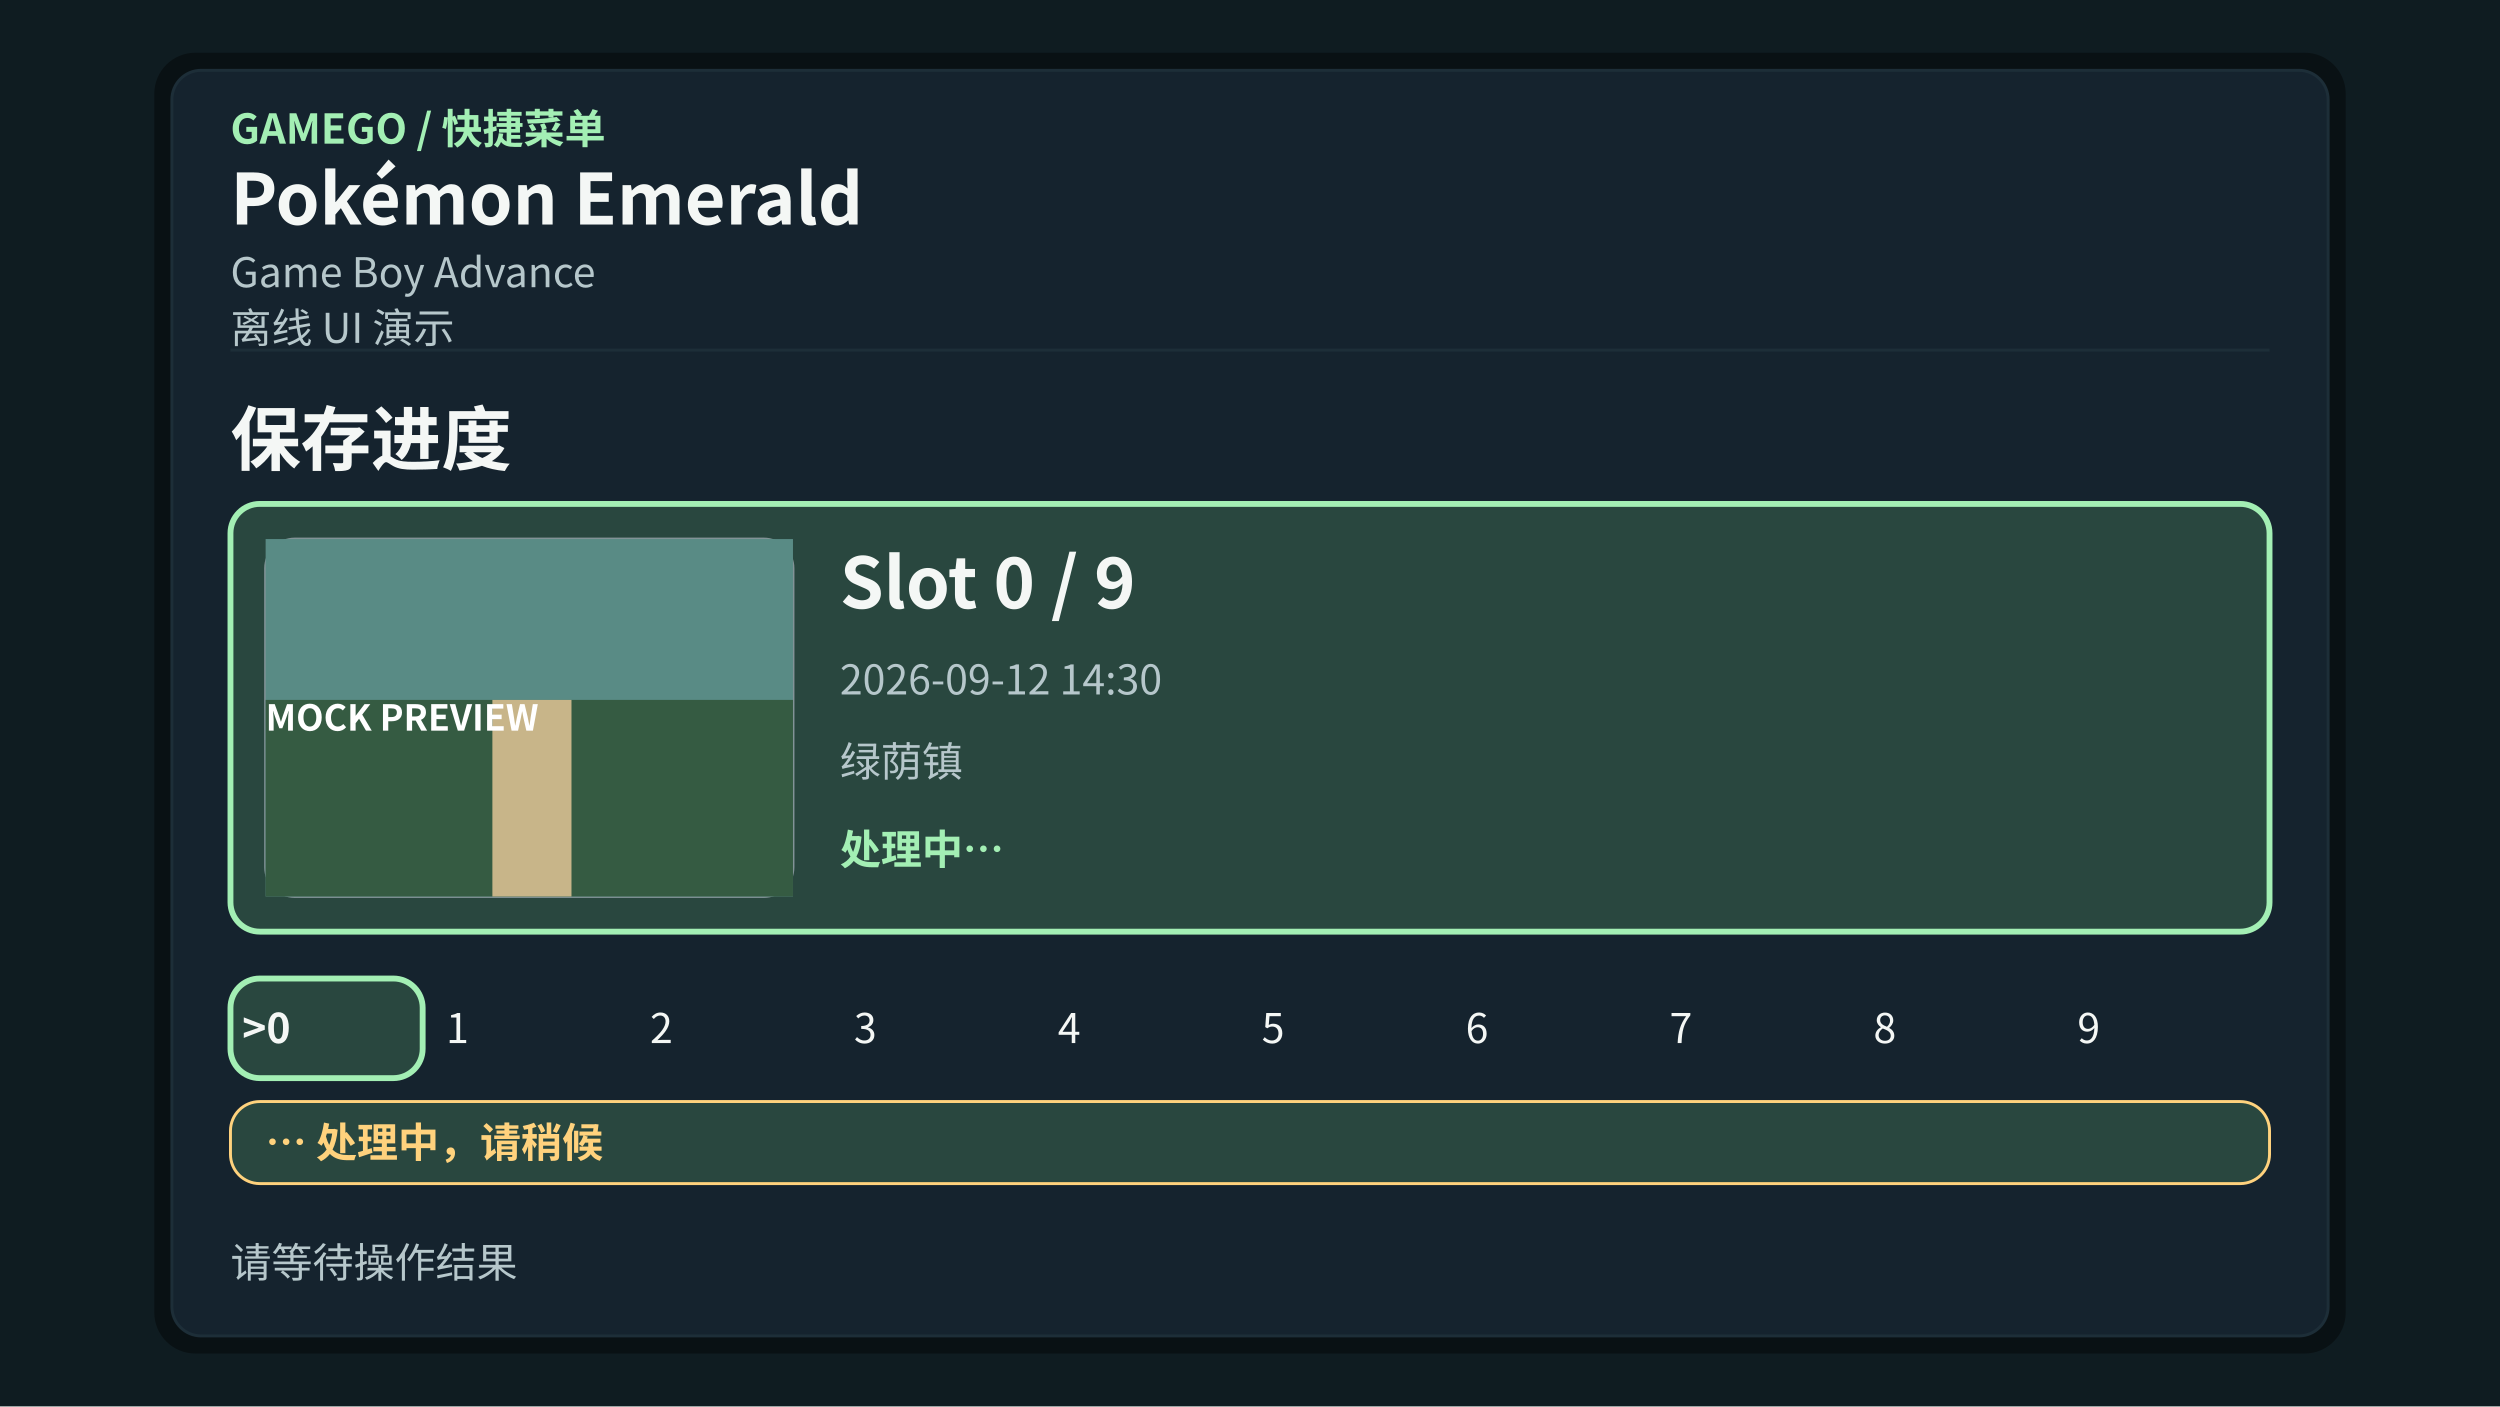
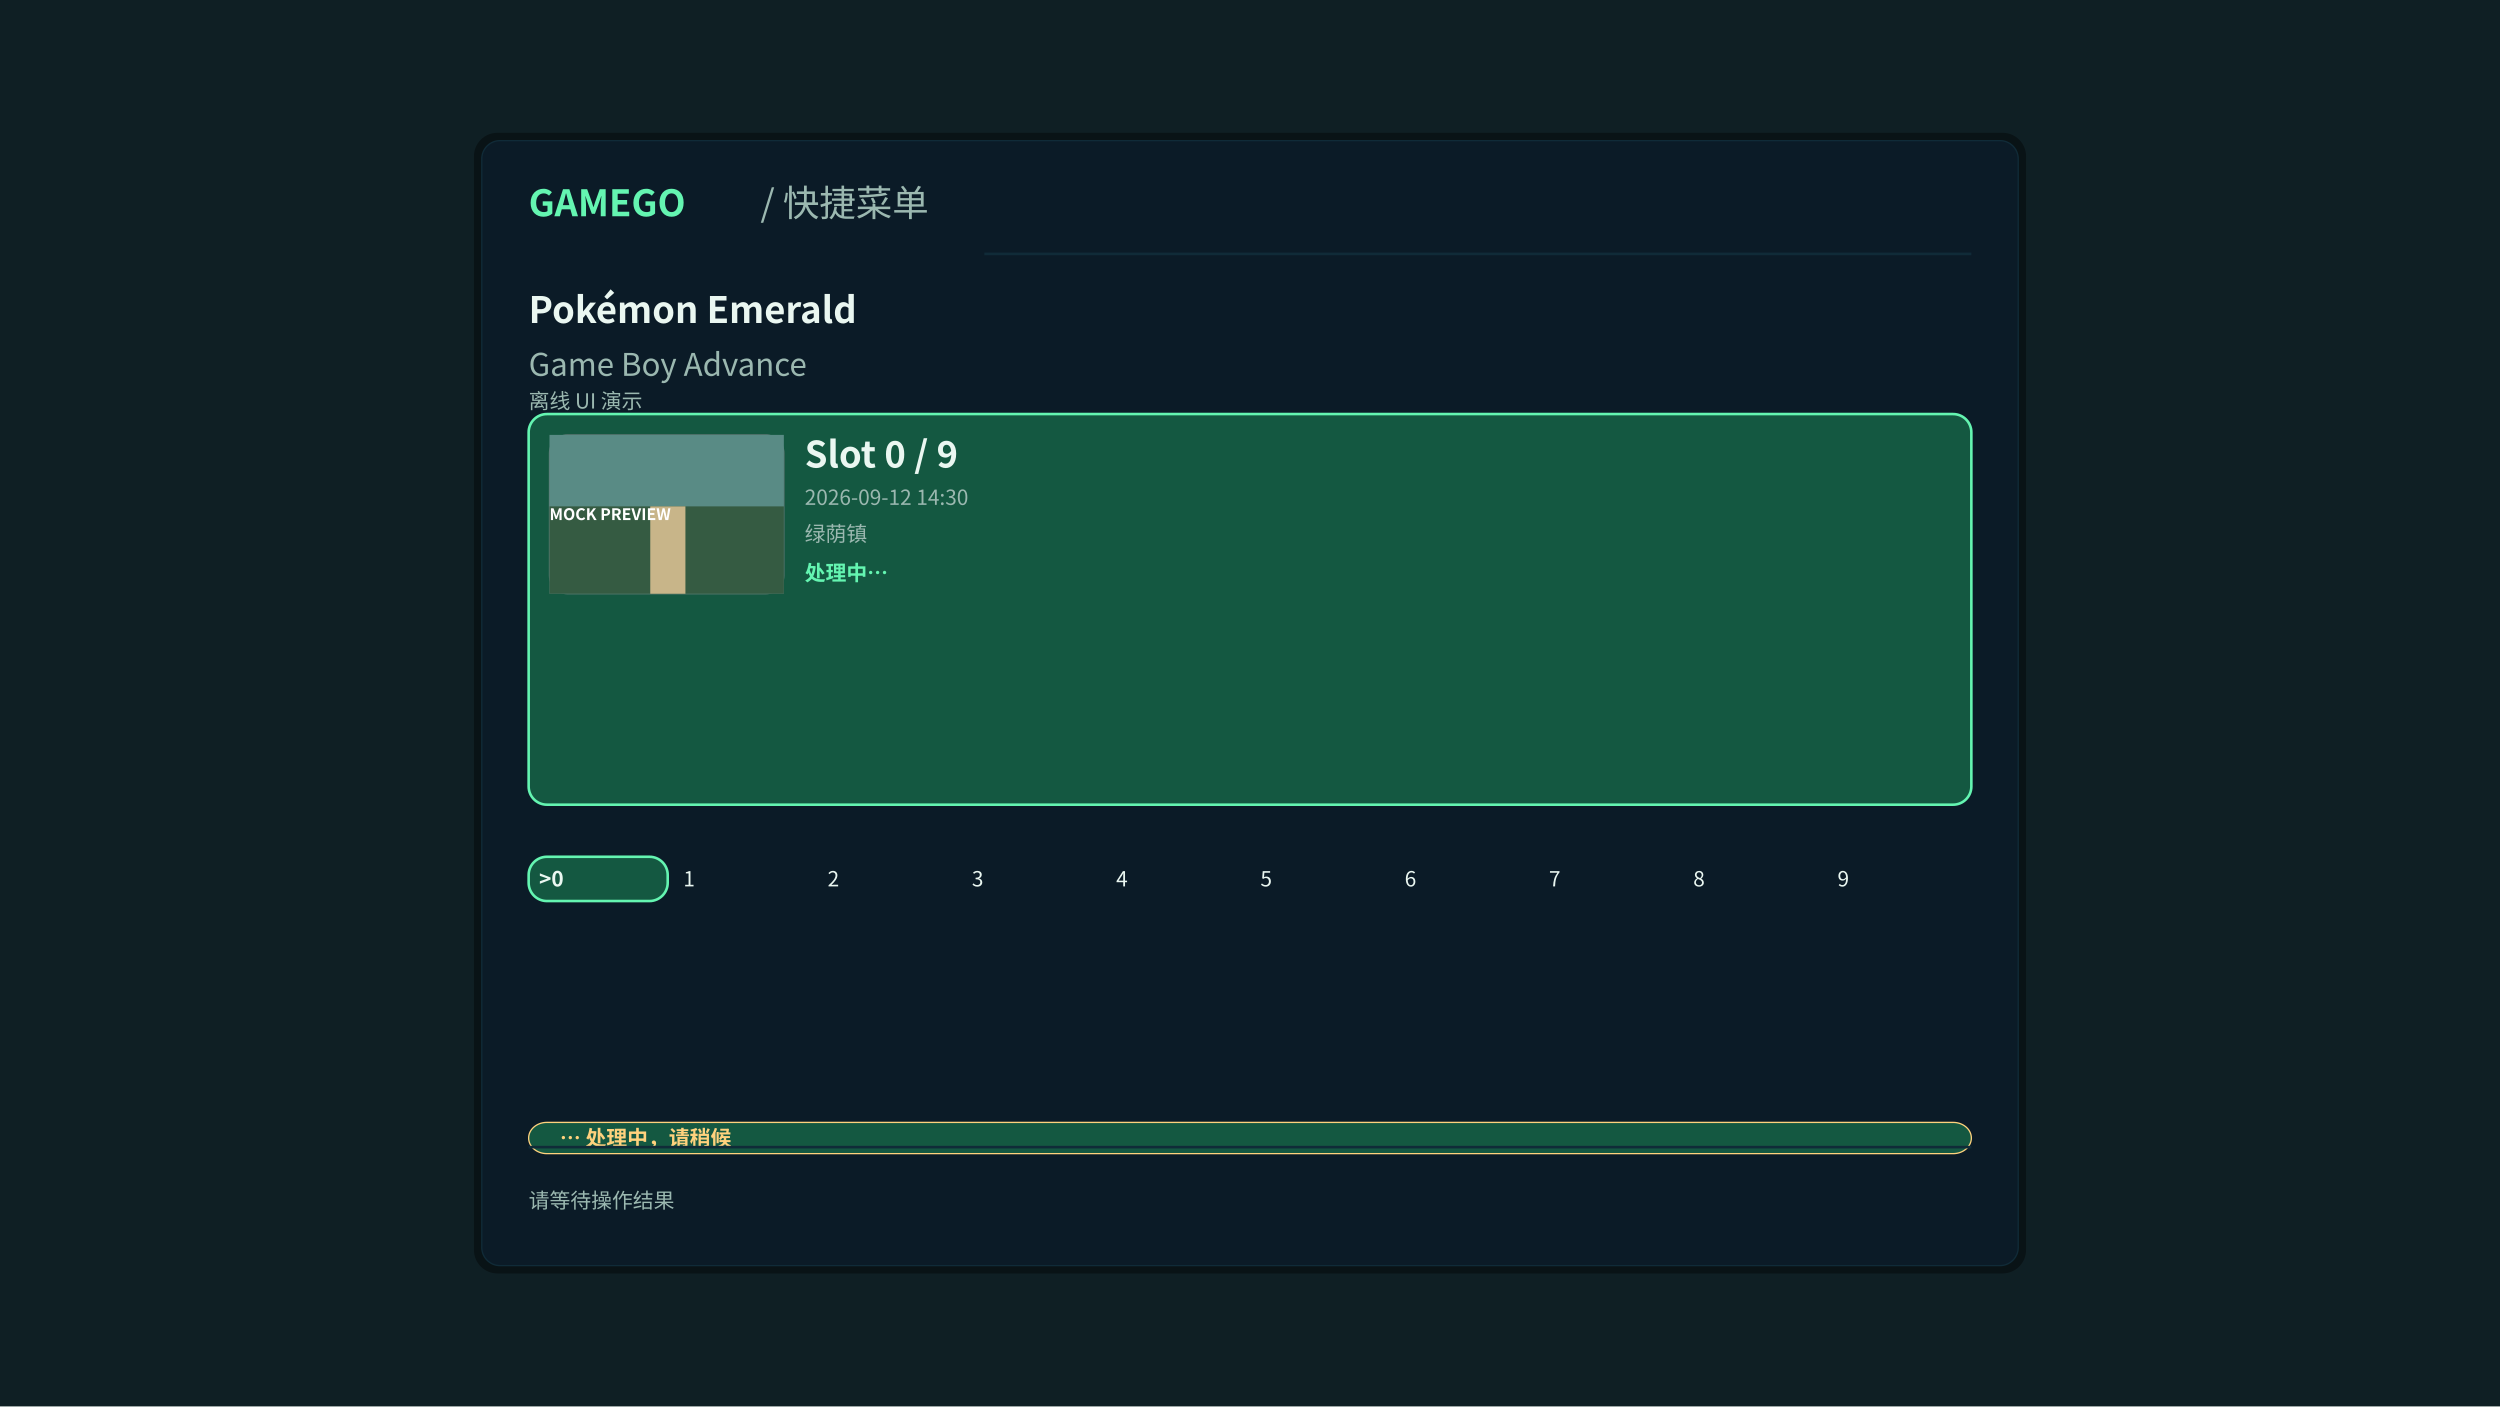
<svg xmlns="http://www.w3.org/2000/svg" width="1920" height="1080" viewBox="0 0 1920 1080">
  <rect width="100%" height="100%" fill="#456657" />
-   <rect x="0" y="0" width="1920" height="1080" rx="0" fill="#071018" fill-opacity="0.851" stroke="#000000" stroke-opacity="0" stroke-width="0" />
-   <rect x="118.5" y="40.5" width="1683" height="999" rx="31.5" fill="#000000" fill-opacity="0.4" stroke="#000000" stroke-opacity="0" stroke-width="0" />
-   <rect x="132" y="54" width="1656" height="972" rx="22.5" fill="#15232e" fill-opacity="1" stroke="#1d2e38" stroke-opacity="1" stroke-width="2.25" />
+   <rect x="0" y="0" width="1920" height="1080" rx="0" fill="#07131c" fill-opacity="0.851" stroke="#000000" stroke-opacity="0" stroke-width="0" />
+   <rect x="364" y="102" width="1192" height="876" rx="18" fill="#000000" fill-opacity="0.4" stroke="#000000" stroke-opacity="0" stroke-width="0" />
+   <rect x="370" y="108" width="1180" height="864" rx="14" fill="#0b1b27" fill-opacity="1" stroke="#102b38" stroke-opacity="1" stroke-width="1" />
  <defs>
    <clipPath id="c0">
-       <rect x="177" y="81" width="1566" height="36" />
+       <rect x="406" y="140" width="170" height="32" />
    </clipPath>
  </defs>
-   <text x="177" y="110.34" fill="#a3efb4" font-size="31.5" font-weight="600" font-family="PingFang SC,Noto Sans CJK SC,sans-serif" clip-path="url(#c0)">GAMEGO  /  快捷菜单</text>
+   <text x="406" y="166.08" fill="#64f5b1" font-size="28" font-weight="600" font-family="PingFang SC,Noto Sans CJK SC,sans-serif" clip-path="url(#c0)">GAMEGO</text>
  <defs>
    <clipPath id="c1">
-       <rect x="177" y="121.5" width="1566" height="63" />
+       <rect x="584" y="140" width="930" height="32" />
    </clipPath>
  </defs>
-   <text x="177" y="172.44" fill="#f4f7f5" font-size="54" font-weight="600" font-family="PingFang SC,Noto Sans CJK SC,sans-serif" clip-path="url(#c1)">Pokémon Emerald</text>
+   <text x="584" y="166.08" fill="#9bb8b0" font-size="28" font-weight="400" font-family="PingFang SC,Noto Sans CJK SC,sans-serif" clip-path="url(#c1)">/  快捷菜单</text>
+   <rect x="756" y="194" width="758" height="2" rx="0" fill="#102b38" fill-opacity="1" stroke="#000000" stroke-opacity="0" stroke-width="0" />
  <defs>
    <clipPath id="c2">
-       <rect x="177" y="189" width="1566" height="40.5" />
+       <rect x="406" y="218" width="1108" height="40" />
    </clipPath>
  </defs>
-   <text x="177" y="220.59" fill="#b6c7cb" font-size="31.5" font-weight="400" font-family="PingFang SC,Noto Sans CJK SC,sans-serif" clip-path="url(#c2)">Game Boy Advance</text>
+   <text x="406" y="248.08" fill="#eaf7f1" font-size="28" font-weight="600" font-family="PingFang SC,Noto Sans CJK SC,sans-serif" clip-path="url(#c2)">Pokémon Emerald</text>
  <defs>
    <clipPath id="c3">
-       <rect x="177" y="234" width="1566" height="36" />
+       <rect x="406" y="264" width="1108" height="32" />
    </clipPath>
  </defs>
-   <text x="177" y="263.34" fill="#b6c7cb" font-size="31.5" font-weight="400" font-family="PingFang SC,Noto Sans CJK SC,sans-serif" clip-path="url(#c3)">离线 UI 演示</text>
-   <rect x="177" y="267.75" width="1566" height="2.25" rx="0" fill="#1d2e38" fill-opacity="1" stroke="#000000" stroke-opacity="0" stroke-width="0" />
+   <text x="406" y="288.64" fill="#9bb8b0" font-size="24" font-weight="400" font-family="PingFang SC,Noto Sans CJK SC,sans-serif" clip-path="url(#c3)">Game Boy Advance</text>
  <defs>
    <clipPath id="c4">
-       <rect x="177" y="297" width="1566" height="81" />
+       <rect x="406" y="296" width="1108" height="24" />
    </clipPath>
  </defs>
-   <text x="177" y="356.94" fill="#f4f7f5" font-size="54" font-weight="600" font-family="PingFang SC,Noto Sans CJK SC,sans-serif" clip-path="url(#c4)">保存进度</text>
-   <rect x="177" y="387" width="1566" height="328.5" rx="22.5" fill="#29473f" fill-opacity="1" stroke="#a3efb4" stroke-opacity="1" stroke-width="4.5" />
-   <rect x="204" y="414" width="405" height="274.5" rx="22.5" fill="#071018" fill-opacity="0.851" stroke="#829397" stroke-opacity="1" stroke-width="2.25" />
-   <rect x="204" y="414" width="405" height="274.5" rx="0" fill="#598b85" fill-opacity="1" stroke="#000000" stroke-opacity="0" stroke-width="0" />
-   <rect x="204" y="537.525" width="405" height="150.975" rx="0" fill="#355b42" fill-opacity="1" stroke="#000000" stroke-opacity="0" stroke-width="0" />
-   <rect x="378.15" y="537.525" width="60.75" height="150.975" rx="0" fill="#c8b589" fill-opacity="1" stroke="#000000" stroke-opacity="0" stroke-width="0" />
+   <text x="406" y="313.76" fill="#9bb8b0" font-size="16" font-weight="400" font-family="PingFang SC,Noto Sans CJK SC,sans-serif" clip-path="url(#c4)">离线 UI 演示</text>
  <defs>
    <clipPath id="c5">
-       <rect x="204" y="414" width="405" height="274.5" />
+       <rect x="406" y="318" width="1108" height="76" />
    </clipPath>
  </defs>
-   <text x="204" y="561.132" fill="#ffffff" font-size="27.45" font-weight="600" font-family="PingFang SC,Noto Sans CJK SC,sans-serif" clip-path="url(#c5)">MOCK PREVIEW</text>
+   <text x="406" y="366.08" fill="#eaf7f1" font-size="28" font-weight="600" font-family="PingFang SC,Noto Sans CJK SC,sans-serif" clip-path="url(#c5)">保存进度</text>
+   <rect x="406" y="318" width="1108" height="300" rx="14" fill="#145841" fill-opacity="1" stroke="#64f5b1" stroke-opacity="1" stroke-width="2" />
+   <rect x="422" y="334" width="180" height="122" rx="14" fill="#07131c" fill-opacity="0.851" stroke="#5f7774" stroke-opacity="1" stroke-width="1" />
+   <rect x="422" y="334" width="180" height="122" rx="0" fill="#598b85" fill-opacity="1" stroke="#000000" stroke-opacity="0" stroke-width="0" />
+   <rect x="422" y="388.9" width="180" height="67.1" rx="0" fill="#355b42" fill-opacity="1" stroke="#000000" stroke-opacity="0" stroke-width="0" />
+   <rect x="499.4" y="388.9" width="27" height="67.1" rx="0" fill="#c8b589" fill-opacity="1" stroke="#000000" stroke-opacity="0" stroke-width="0" />
  <defs>
    <clipPath id="c6">
-       <rect x="645" y="414" width="1071" height="67.5" />
+       <rect x="422" y="334" width="180" height="122" />
    </clipPath>
  </defs>
-   <text x="645" y="467.19" fill="#f4f7f5" font-size="54" font-weight="600" font-family="PingFang SC,Noto Sans CJK SC,sans-serif" clip-path="url(#c6)">Slot 0  /  9</text>
+   <text x="422" y="399.392" fill="#ffffff" font-size="12.2" font-weight="600" font-family="PingFang SC,Noto Sans CJK SC,sans-serif" clip-path="url(#c6)">MOCK PREVIEW</text>
  <defs>
    <clipPath id="c7">
-       <rect x="645" y="495" width="1071" height="54" />
+       <rect x="618" y="334" width="896" height="30" />
    </clipPath>
  </defs>
-   <text x="645" y="533.34" fill="#b6c7cb" font-size="31.5" font-weight="400" font-family="PingFang SC,Noto Sans CJK SC,sans-serif" clip-path="url(#c7)">2026-09-12 14:30</text>
+   <text x="618" y="359.08" fill="#eaf7f1" font-size="28" font-weight="600" font-family="PingFang SC,Noto Sans CJK SC,sans-serif" clip-path="url(#c7)">Slot 0  /  9</text>
  <defs>
    <clipPath id="c8">
-       <rect x="645" y="558" width="1071" height="54" />
+       <rect x="618" y="370" width="896" height="24" />
    </clipPath>
  </defs>
-   <text x="645" y="596.34" fill="#b6c7cb" font-size="31.5" font-weight="400" font-family="PingFang SC,Noto Sans CJK SC,sans-serif" clip-path="url(#c8)">绿荫镇</text>
+   <text x="618" y="387.76" fill="#9bb8b0" font-size="16" font-weight="400" font-family="PingFang SC,Noto Sans CJK SC,sans-serif" clip-path="url(#c8)">2026-09-12 14:30</text>
  <defs>
    <clipPath id="c9">
-       <rect x="645" y="625.5" width="1071" height="54" />
+       <rect x="618" y="398" width="896" height="24" />
    </clipPath>
  </defs>
-   <text x="645" y="663.84" fill="#a3efb4" font-size="31.5" font-weight="600" font-family="PingFang SC,Noto Sans CJK SC,sans-serif" clip-path="url(#c9)">处理中…</text>
-   <rect x="177" y="751.5" width="147.6" height="76.5" rx="22.5" fill="#29473f" fill-opacity="1" stroke="#a3efb4" stroke-opacity="1" stroke-width="4.5" />
+   <text x="618" y="415.76" fill="#9bb8b0" font-size="16" font-weight="400" font-family="PingFang SC,Noto Sans CJK SC,sans-serif" clip-path="url(#c9)">绿荫镇</text>
  <defs>
    <clipPath id="c10">
-       <rect x="186" y="751.5" width="129.6" height="76.5" />
+       <rect x="618" y="428" width="896" height="24" />
    </clipPath>
  </defs>
-   <text x="186" y="801.09" fill="#f4f7f5" font-size="31.5" font-weight="600" font-family="PingFang SC,Noto Sans CJK SC,sans-serif" clip-path="url(#c10)">&gt;0 </text>
-   <rect x="333.6" y="751.5" width="147.6" height="76.5" rx="22.5" fill="#15232e" fill-opacity="1" stroke="#000000" stroke-opacity="0" stroke-width="0" />
+   <text x="618" y="445.76" fill="#64f5b1" font-size="16" font-weight="600" font-family="PingFang SC,Noto Sans CJK SC,sans-serif" clip-path="url(#c10)">处理中…</text>
+   <rect x="406" y="658" width="106.8" height="34" rx="14" fill="#145841" fill-opacity="1" stroke="#64f5b1" stroke-opacity="1" stroke-width="2" />
  <defs>
    <clipPath id="c11">
-       <rect x="342.6" y="751.5" width="129.6" height="76.5" />
+       <rect x="414" y="658" width="90.8" height="34" />
    </clipPath>
  </defs>
-   <text x="342.6" y="801.09" fill="#f4f7f5" font-size="31.5" font-weight="400" font-family="PingFang SC,Noto Sans CJK SC,sans-serif" clip-path="url(#c11)"> 1 </text>
-   <rect x="490.2" y="751.5" width="147.6" height="76.5" rx="22.5" fill="#15232e" fill-opacity="1" stroke="#000000" stroke-opacity="0" stroke-width="0" />
+   <text x="414" y="680.76" fill="#eaf7f1" font-size="16" font-weight="600" font-family="PingFang SC,Noto Sans CJK SC,sans-serif" clip-path="url(#c11)">&gt;0 </text>
+   <rect x="516.8" y="658" width="106.8" height="34" rx="14" fill="#0b1b27" fill-opacity="1" stroke="#000000" stroke-opacity="0" stroke-width="0" />
  <defs>
    <clipPath id="c12">
-       <rect x="499.2" y="751.5" width="129.6" height="76.5" />
+       <rect x="524.8" y="658" width="90.8" height="34" />
    </clipPath>
  </defs>
-   <text x="499.2" y="801.09" fill="#f4f7f5" font-size="31.5" font-weight="400" font-family="PingFang SC,Noto Sans CJK SC,sans-serif" clip-path="url(#c12)"> 2 </text>
-   <rect x="646.8" y="751.5" width="147.6" height="76.5" rx="22.5" fill="#15232e" fill-opacity="1" stroke="#000000" stroke-opacity="0" stroke-width="0" />
+   <text x="524.8" y="680.76" fill="#eaf7f1" font-size="16" font-weight="400" font-family="PingFang SC,Noto Sans CJK SC,sans-serif" clip-path="url(#c12)"> 1 </text>
+   <rect x="627.6" y="658" width="106.8" height="34" rx="14" fill="#0b1b27" fill-opacity="1" stroke="#000000" stroke-opacity="0" stroke-width="0" />
  <defs>
    <clipPath id="c13">
-       <rect x="655.8" y="751.5" width="129.6" height="76.5" />
+       <rect x="635.6" y="658" width="90.8" height="34" />
    </clipPath>
  </defs>
-   <text x="655.8" y="801.09" fill="#f4f7f5" font-size="31.5" font-weight="400" font-family="PingFang SC,Noto Sans CJK SC,sans-serif" clip-path="url(#c13)"> 3 </text>
-   <rect x="803.4" y="751.5" width="147.6" height="76.5" rx="22.5" fill="#15232e" fill-opacity="1" stroke="#000000" stroke-opacity="0" stroke-width="0" />
+   <text x="635.6" y="680.76" fill="#eaf7f1" font-size="16" font-weight="400" font-family="PingFang SC,Noto Sans CJK SC,sans-serif" clip-path="url(#c13)"> 2 </text>
+   <rect x="738.4" y="658" width="106.8" height="34" rx="14" fill="#0b1b27" fill-opacity="1" stroke="#000000" stroke-opacity="0" stroke-width="0" />
  <defs>
    <clipPath id="c14">
-       <rect x="812.4" y="751.5" width="129.6" height="76.5" />
+       <rect x="746.4" y="658" width="90.8" height="34" />
    </clipPath>
  </defs>
-   <text x="812.4" y="801.09" fill="#f4f7f5" font-size="31.5" font-weight="400" font-family="PingFang SC,Noto Sans CJK SC,sans-serif" clip-path="url(#c14)"> 4 </text>
-   <rect x="960" y="751.5" width="147.6" height="76.5" rx="22.5" fill="#15232e" fill-opacity="1" stroke="#000000" stroke-opacity="0" stroke-width="0" />
+   <text x="746.4" y="680.76" fill="#eaf7f1" font-size="16" font-weight="400" font-family="PingFang SC,Noto Sans CJK SC,sans-serif" clip-path="url(#c14)"> 3 </text>
+   <rect x="849.2" y="658" width="106.8" height="34" rx="14" fill="#0b1b27" fill-opacity="1" stroke="#000000" stroke-opacity="0" stroke-width="0" />
  <defs>
    <clipPath id="c15">
-       <rect x="969" y="751.5" width="129.6" height="76.5" />
+       <rect x="857.2" y="658" width="90.8" height="34" />
    </clipPath>
  </defs>
-   <text x="969" y="801.09" fill="#f4f7f5" font-size="31.5" font-weight="400" font-family="PingFang SC,Noto Sans CJK SC,sans-serif" clip-path="url(#c15)"> 5 </text>
-   <rect x="1116.6" y="751.5" width="147.6" height="76.5" rx="22.5" fill="#15232e" fill-opacity="1" stroke="#000000" stroke-opacity="0" stroke-width="0" />
+   <text x="857.2" y="680.76" fill="#eaf7f1" font-size="16" font-weight="400" font-family="PingFang SC,Noto Sans CJK SC,sans-serif" clip-path="url(#c15)"> 4 </text>
+   <rect x="960" y="658" width="106.8" height="34" rx="14" fill="#0b1b27" fill-opacity="1" stroke="#000000" stroke-opacity="0" stroke-width="0" />
  <defs>
    <clipPath id="c16">
-       <rect x="1125.6" y="751.5" width="129.6" height="76.5" />
+       <rect x="968" y="658" width="90.8" height="34" />
    </clipPath>
  </defs>
-   <text x="1125.6" y="801.09" fill="#f4f7f5" font-size="31.5" font-weight="400" font-family="PingFang SC,Noto Sans CJK SC,sans-serif" clip-path="url(#c16)"> 6 </text>
-   <rect x="1273.2" y="751.5" width="147.6" height="76.5" rx="22.5" fill="#15232e" fill-opacity="1" stroke="#000000" stroke-opacity="0" stroke-width="0" />
+   <text x="968" y="680.76" fill="#eaf7f1" font-size="16" font-weight="400" font-family="PingFang SC,Noto Sans CJK SC,sans-serif" clip-path="url(#c16)"> 5 </text>
+   <rect x="1070.8" y="658" width="106.8" height="34" rx="14" fill="#0b1b27" fill-opacity="1" stroke="#000000" stroke-opacity="0" stroke-width="0" />
  <defs>
    <clipPath id="c17">
-       <rect x="1282.2" y="751.5" width="129.6" height="76.5" />
+       <rect x="1078.8" y="658" width="90.8" height="34" />
    </clipPath>
  </defs>
-   <text x="1282.2" y="801.09" fill="#f4f7f5" font-size="31.5" font-weight="400" font-family="PingFang SC,Noto Sans CJK SC,sans-serif" clip-path="url(#c17)"> 7 </text>
-   <rect x="1429.8" y="751.5" width="147.6" height="76.5" rx="22.5" fill="#15232e" fill-opacity="1" stroke="#000000" stroke-opacity="0" stroke-width="0" />
+   <text x="1078.8" y="680.76" fill="#eaf7f1" font-size="16" font-weight="400" font-family="PingFang SC,Noto Sans CJK SC,sans-serif" clip-path="url(#c17)"> 6 </text>
+   <rect x="1181.6" y="658" width="106.8" height="34" rx="14" fill="#0b1b27" fill-opacity="1" stroke="#000000" stroke-opacity="0" stroke-width="0" />
  <defs>
    <clipPath id="c18">
-       <rect x="1438.8" y="751.5" width="129.6" height="76.5" />
+       <rect x="1189.6" y="658" width="90.8" height="34" />
    </clipPath>
  </defs>
-   <text x="1438.8" y="801.09" fill="#f4f7f5" font-size="31.5" font-weight="400" font-family="PingFang SC,Noto Sans CJK SC,sans-serif" clip-path="url(#c18)"> 8 </text>
-   <rect x="1586.4" y="751.5" width="147.6" height="76.5" rx="22.5" fill="#15232e" fill-opacity="1" stroke="#000000" stroke-opacity="0" stroke-width="0" />
+   <text x="1189.6" y="680.76" fill="#eaf7f1" font-size="16" font-weight="400" font-family="PingFang SC,Noto Sans CJK SC,sans-serif" clip-path="url(#c18)"> 7 </text>
+   <rect x="1292.4" y="658" width="106.8" height="34" rx="14" fill="#0b1b27" fill-opacity="1" stroke="#000000" stroke-opacity="0" stroke-width="0" />
  <defs>
    <clipPath id="c19">
-       <rect x="1595.4" y="751.5" width="129.6" height="76.5" />
+       <rect x="1300.4" y="658" width="90.8" height="34" />
    </clipPath>
  </defs>
-   <text x="1595.4" y="801.09" fill="#f4f7f5" font-size="31.5" font-weight="400" font-family="PingFang SC,Noto Sans CJK SC,sans-serif" clip-path="url(#c19)"> 9 </text>
-   <rect x="177" y="846" width="1566" height="63" rx="22.5" fill="#29473f" fill-opacity="1" stroke="#ffd27d" stroke-opacity="1" stroke-width="2.25" />
+   <text x="1300.4" y="680.76" fill="#eaf7f1" font-size="16" font-weight="400" font-family="PingFang SC,Noto Sans CJK SC,sans-serif" clip-path="url(#c19)"> 8 </text>
+   <rect x="1403.2" y="658" width="106.8" height="34" rx="14" fill="#0b1b27" fill-opacity="1" stroke="#000000" stroke-opacity="0" stroke-width="0" />
  <defs>
    <clipPath id="c20">
-       <rect x="204" y="846" width="1512" height="63" />
+       <rect x="1411.2" y="658" width="90.8" height="34" />
    </clipPath>
  </defs>
-   <text x="204" y="888.84" fill="#ffd27d" font-size="31.5" font-weight="600" font-family="PingFang SC,Noto Sans CJK SC,sans-serif" clip-path="url(#c20)">… 处理中，请稍候</text>
+   <text x="1411.2" y="680.76" fill="#eaf7f1" font-size="16" font-weight="400" font-family="PingFang SC,Noto Sans CJK SC,sans-serif" clip-path="url(#c20)"> 9 </text>
+   <rect x="406" y="862" width="1108" height="24" rx="14" fill="#145841" fill-opacity="1" stroke="#ffd27d" stroke-opacity="1" stroke-width="1" />
  <defs>
    <clipPath id="c21">
-       <rect x="177" y="940.5" width="1566" height="58.5" />
+       <rect x="430" y="862" width="1060" height="24" />
    </clipPath>
  </defs>
-   <text x="177" y="981.09" fill="#b6c7cb" font-size="31.5" font-weight="400" font-family="PingFang SC,Noto Sans CJK SC,sans-serif" clip-path="url(#c21)">请等待操作结果</text>
+   <text x="430" y="879.76" fill="#ffd27d" font-size="16" font-weight="600" font-family="PingFang SC,Noto Sans CJK SC,sans-serif" clip-path="url(#c21)">… 处理中，请稍候</text>
+   <rect x="406" y="880" width="1108" height="2" rx="0" fill="#102b38" fill-opacity="1" stroke="#000000" stroke-opacity="0" stroke-width="0" />
+   <defs>
+     <clipPath id="c22">
+       <rect x="406" y="898" width="1108" height="48" />
+     </clipPath>
+   </defs>
+   <text x="406" y="927.76" fill="#9bb8b0" font-size="16" font-weight="400" font-family="PingFang SC,Noto Sans CJK SC,sans-serif" clip-path="url(#c22)">请等待操作结果</text>
</svg>
